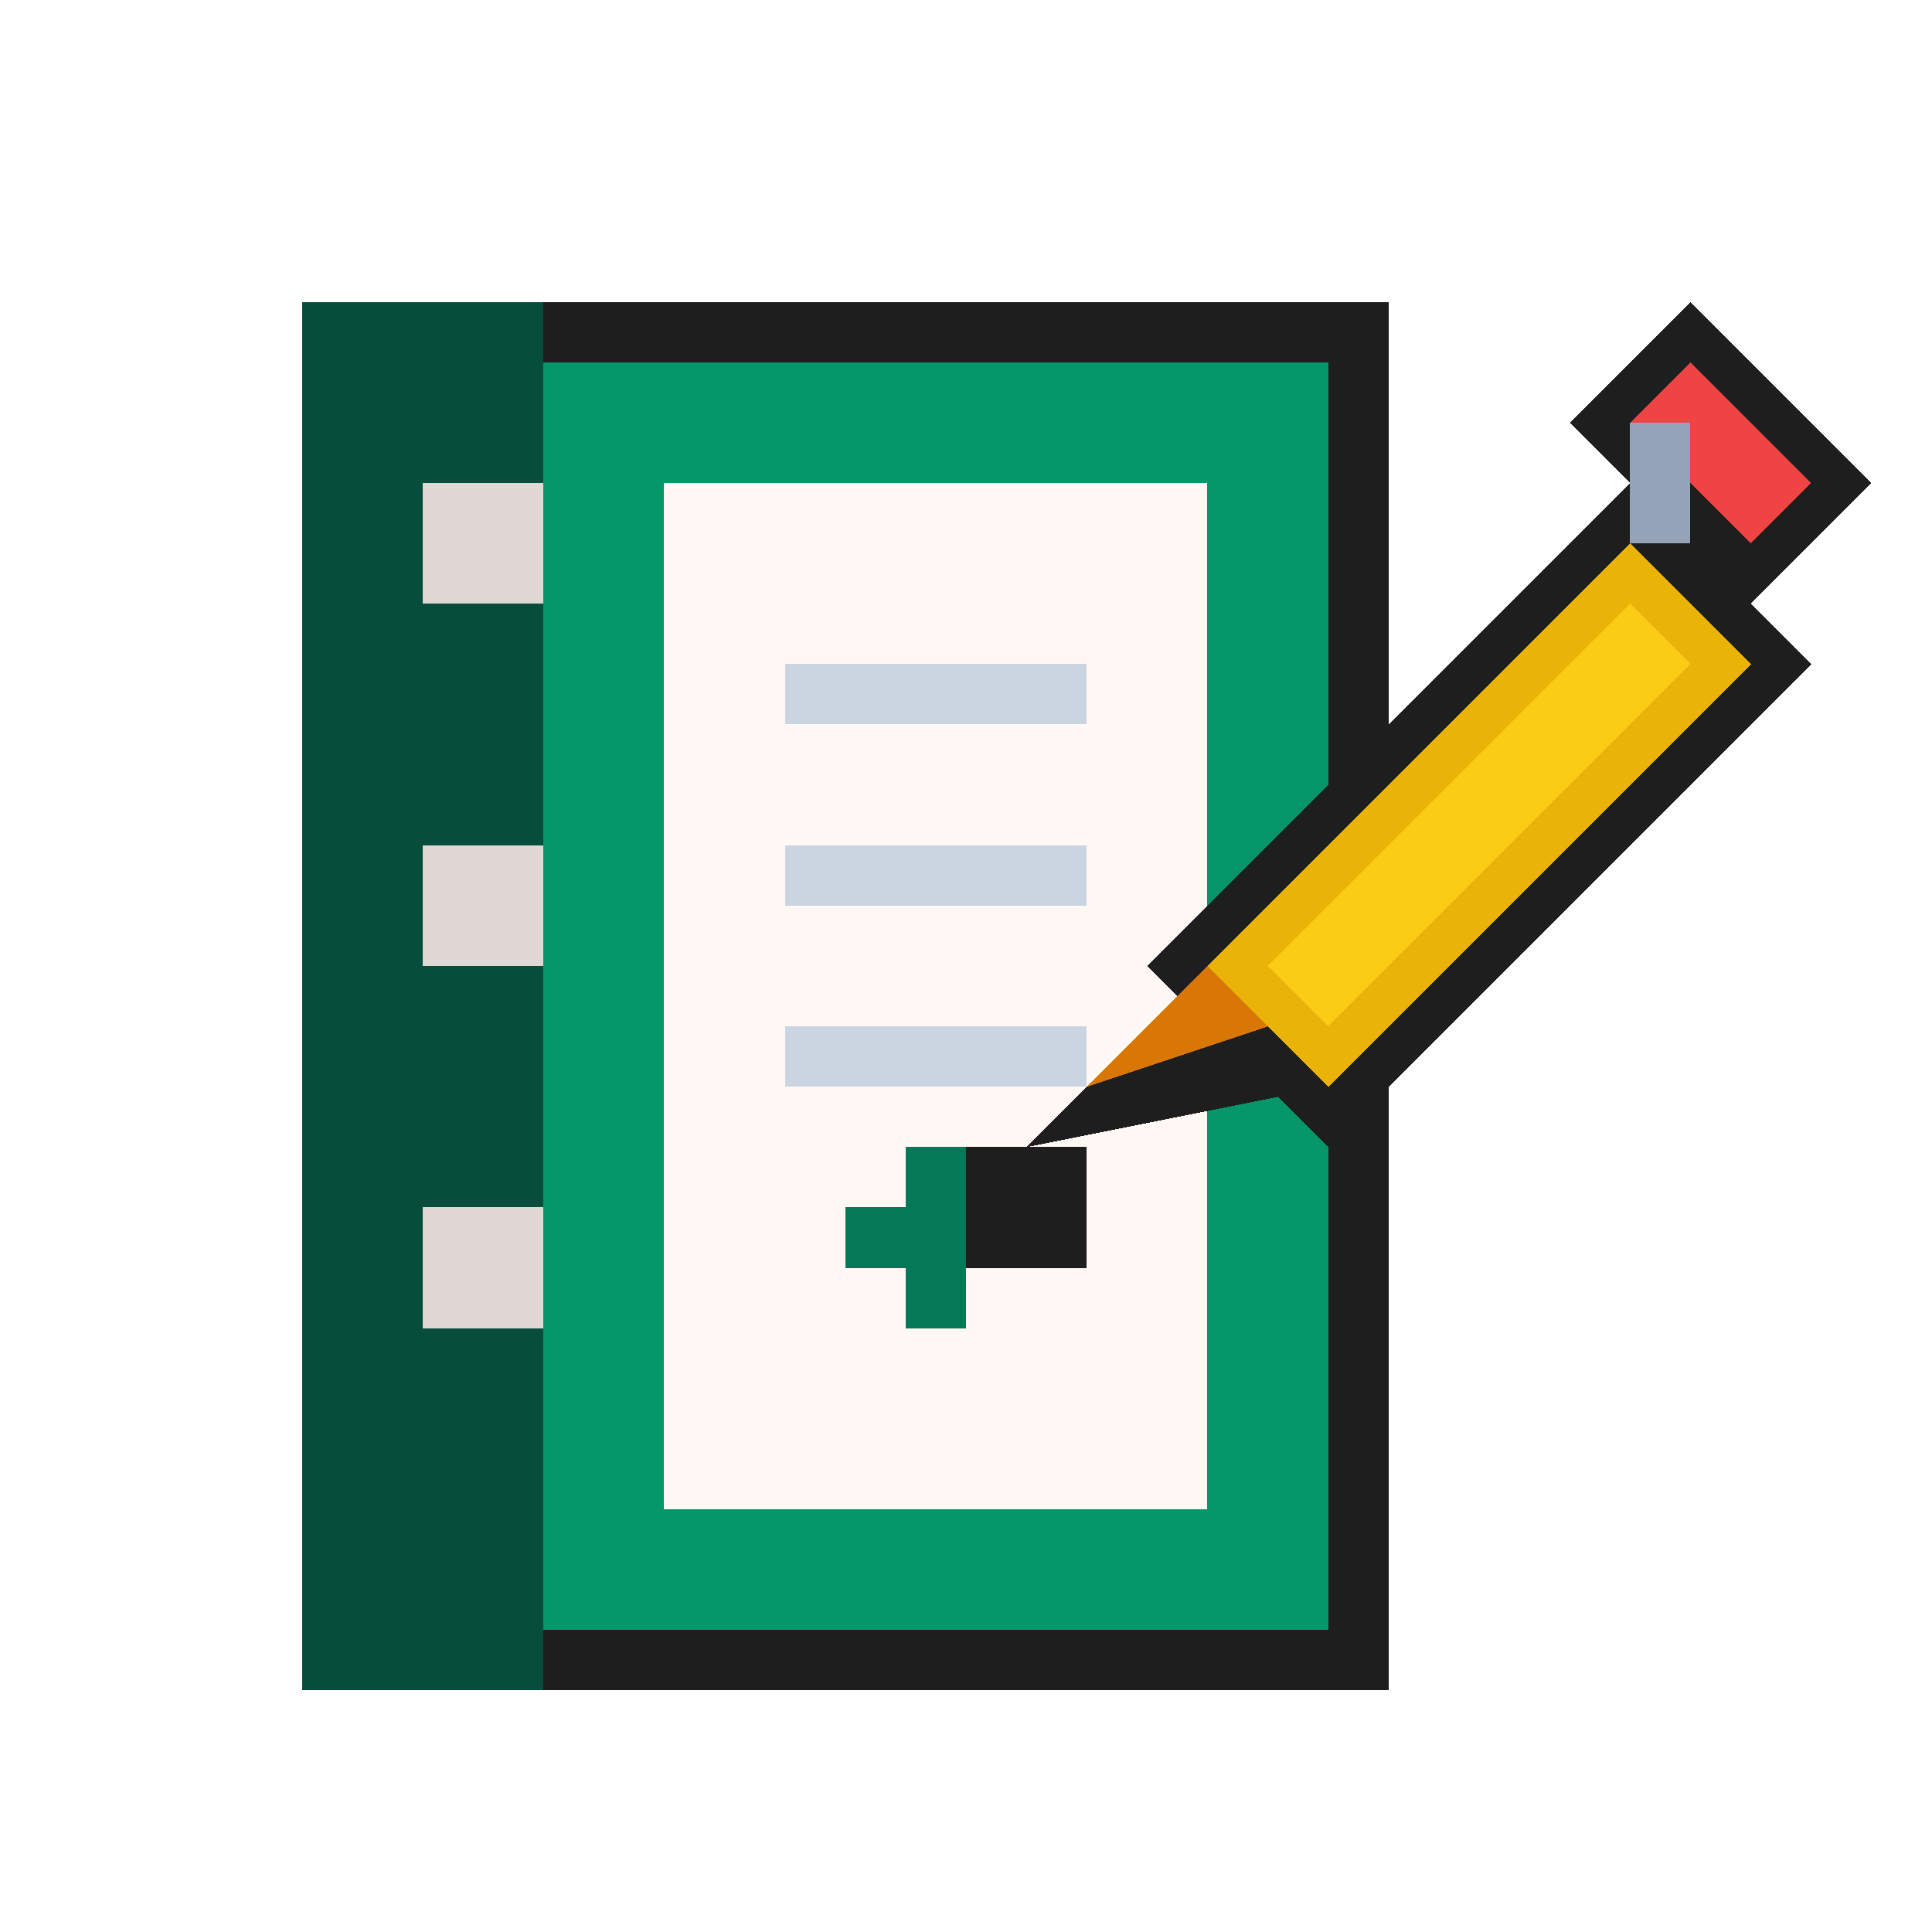
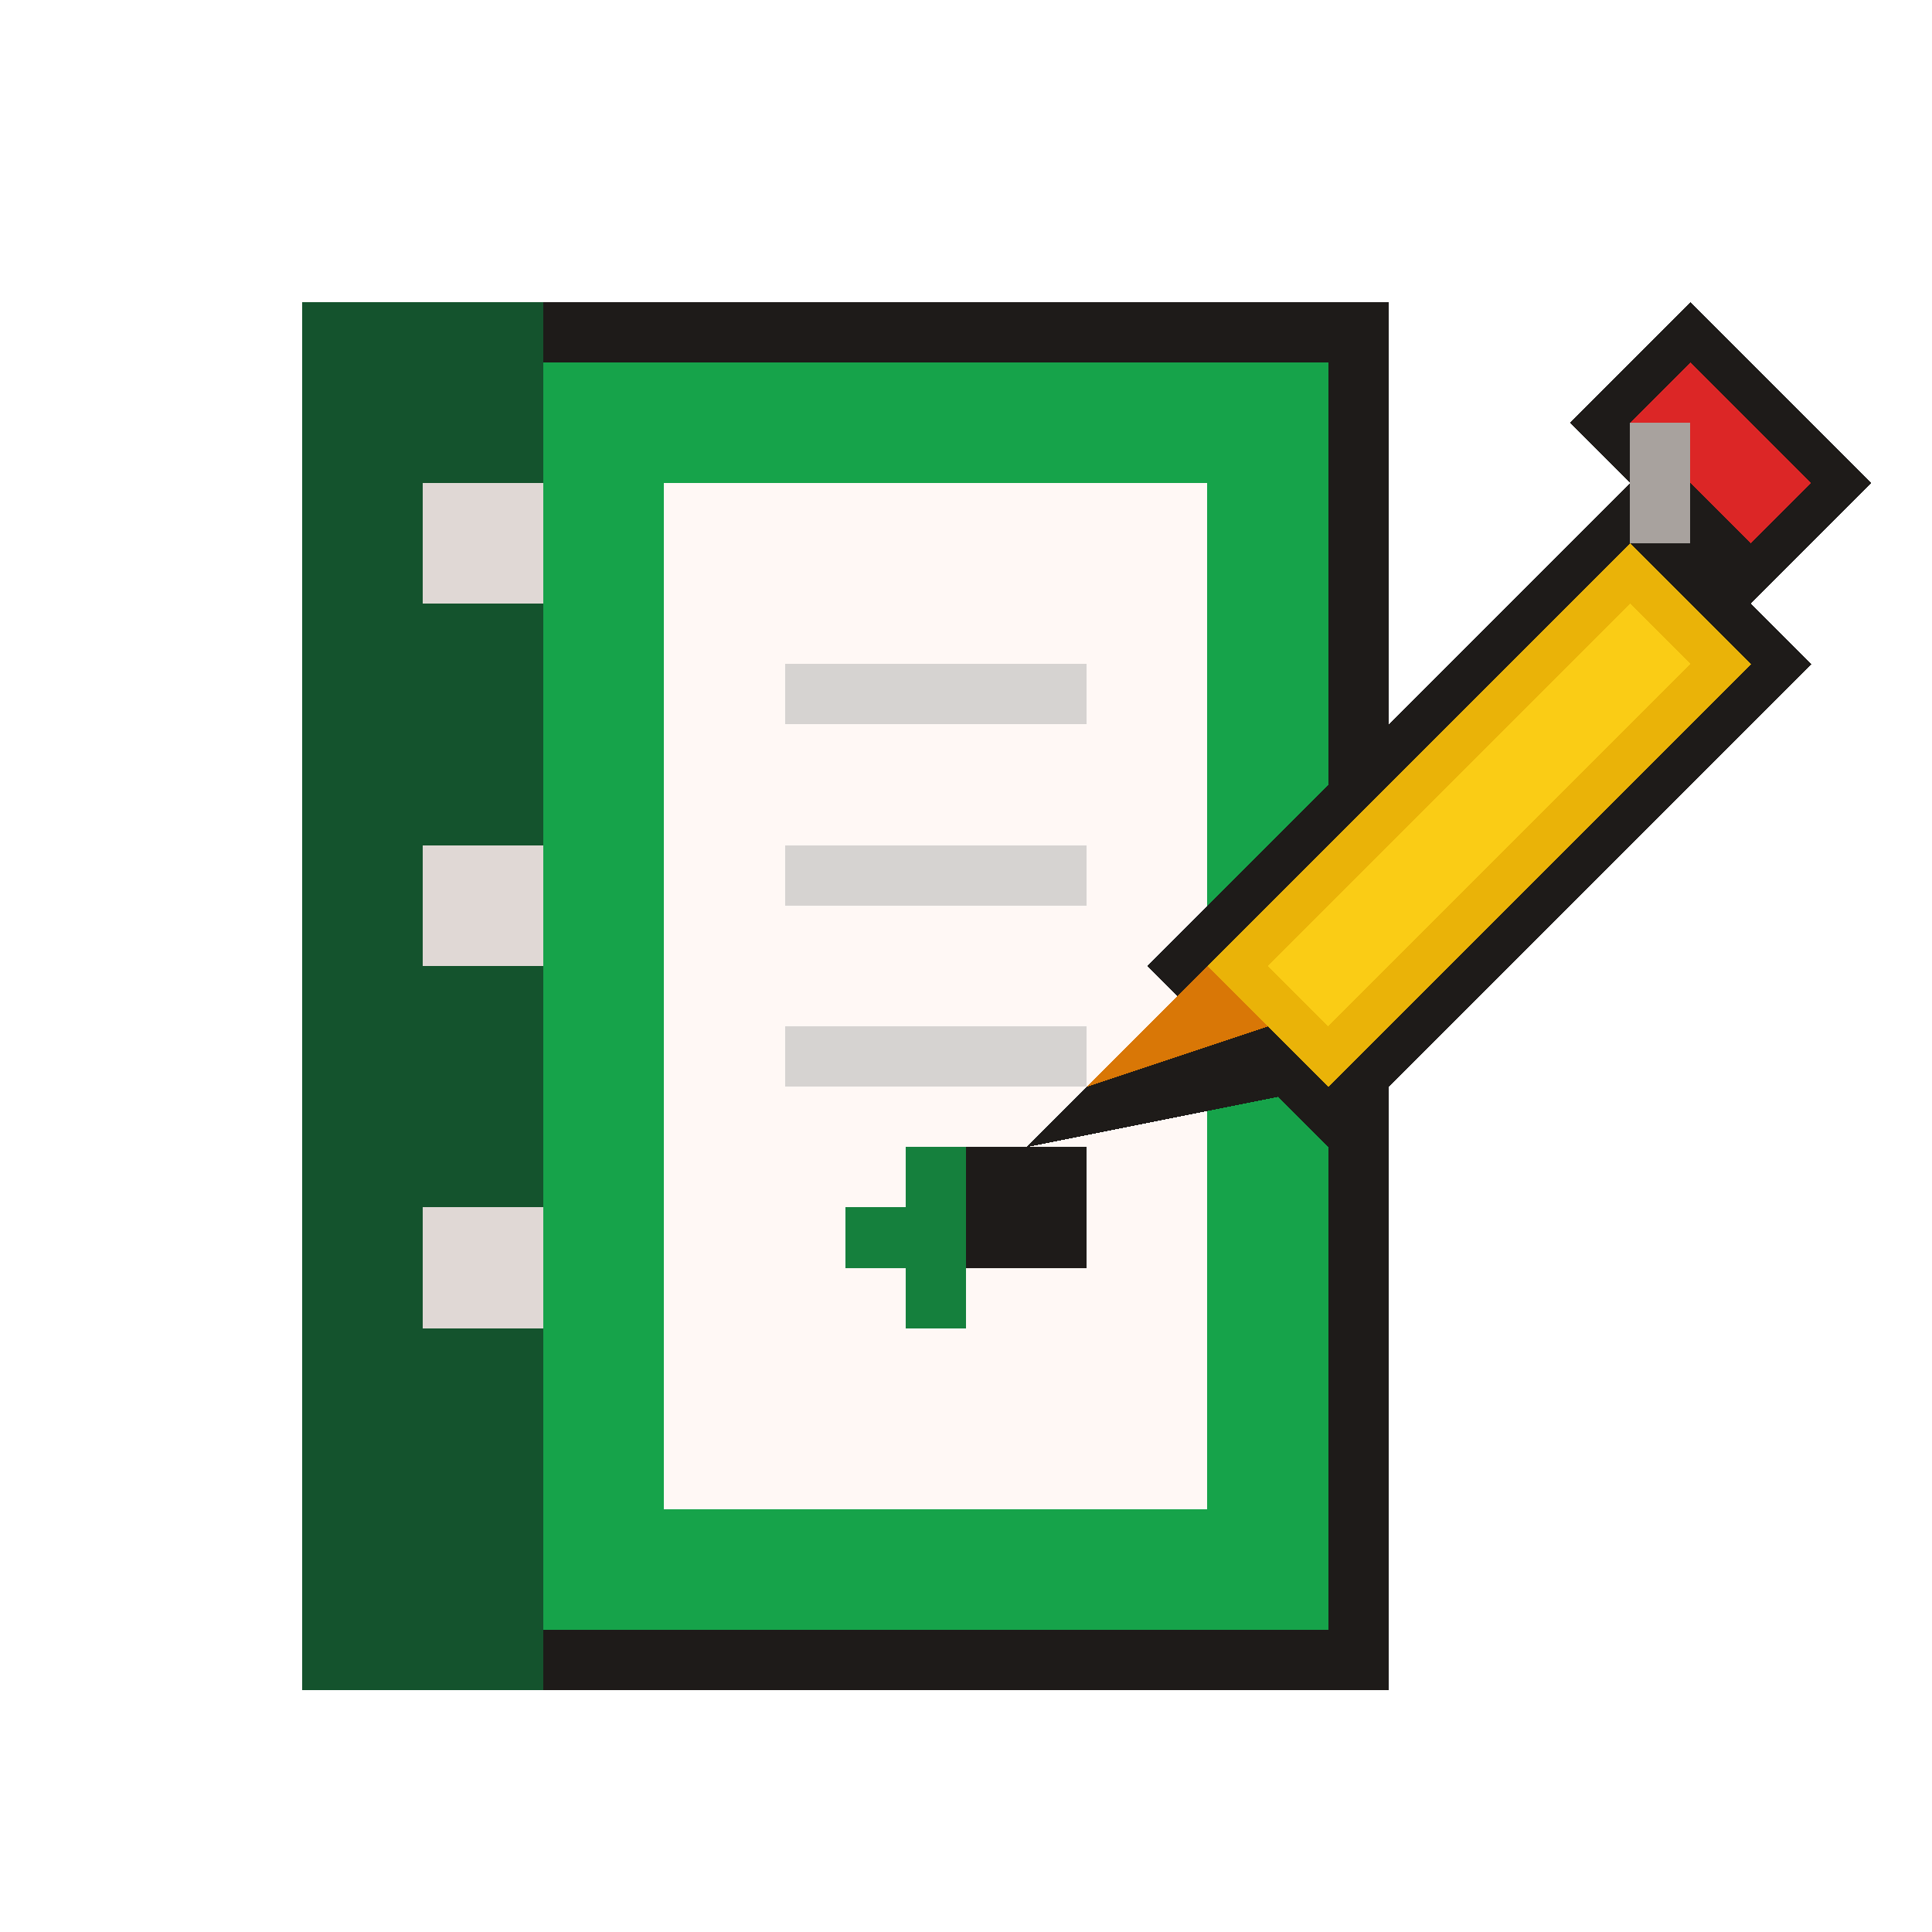
<svg xmlns="http://www.w3.org/2000/svg" viewBox="0 0 32 32" width="32" height="32" shape-rendering="crispEdges">
-   <rect x="5" y="5" width="18" height="23" fill="#1e1e1e" />
-   <rect x="5" y="5" width="4" height="23" fill="#064e3b" />
-   <rect x="7" y="8" width="3" height="2" fill="#e0d8d5" />
-   <rect x="7" y="14" width="3" height="2" fill="#e0d8d5" />
-   <rect x="7" y="20" width="3" height="2" fill="#e0d8d5" />
-   <rect x="9" y="6" width="13" height="21" fill="#059669" />
-   <rect x="11" y="8" width="9" height="17" fill="#fff8f5" />
-   <rect x="13" y="11" width="5" height="1" fill="#cbd5e1" />
-   <rect x="13" y="14" width="5" height="1" fill="#cbd5e1" />
-   <rect x="13" y="17" width="5" height="1" fill="#cbd5e1" />
-   <rect x="14" y="20" width="3" height="1" fill="#047857" />
-   <rect x="15" y="19" width="1" height="3" fill="#047857" />
-   <polygon points="19,16 27,8 30,11 22,19" fill="#1e1e1e" />
-   <polygon points="20,16 27,9 29,11 22,18" fill="#eab308" />
-   <polygon points="21,16 27,10 28,11 22,17" fill="#facc15" />
-   <polygon points="26,7 28,5 31,8 29,10" fill="#1e1e1e" />
-   <polygon points="27,7 28,6 30,8 29,9" fill="#ef4444" />
-   <rect x="27" y="7" width="1" height="2" fill="#94a3b8" />
-   <polygon points="17,19 20,16 22,18" fill="#1e1e1e" />
-   <polygon points="18,18 20,16 21,17" fill="#d97706" />
-   <rect x="16" y="19" width="2" height="2" fill="#1e1e1e" />
+   <rect x="5" y="5" width="18" height="23" fill="#1E1B19" />
+   <rect x="5" y="5" width="4" height="23" fill="#14532D" />
+   <rect x="7" y="8" width="3" height="2" fill="#E0D8D5" />
+   <rect x="7" y="14" width="3" height="2" fill="#E0D8D5" />
+   <rect x="7" y="20" width="3" height="2" fill="#E0D8D5" />
+   <rect x="9" y="6" width="13" height="21" fill="#16A34A" />
+   <rect x="11" y="8" width="9" height="17" fill="#FFF8F5" />
+   <rect x="13" y="11" width="5" height="1" fill="#D6D3D1" />
+   <rect x="13" y="14" width="5" height="1" fill="#D6D3D1" />
+   <rect x="13" y="17" width="5" height="1" fill="#D6D3D1" />
+   <rect x="14" y="20" width="3" height="1" fill="#15803D" />
+   <rect x="15" y="19" width="1" height="3" fill="#15803D" />
+   <polygon points="19,16 27,8 30,11 22,19" fill="#1E1B19" />
+   <polygon points="20,16 27,9 29,11 22,18" fill="#EAB308" />
+   <polygon points="21,16 27,10 28,11 22,17" fill="#FACC15" />
+   <polygon points="26,7 28,5 31,8 29,10" fill="#1E1B19" />
+   <polygon points="27,7 28,6 30,8 29,9" fill="#DC2626" />
+   <rect x="27" y="7" width="1" height="2" fill="#A8A29E" />
+   <polygon points="17,19 20,16 22,18" fill="#1E1B19" />
+   <polygon points="18,18 20,16 21,17" fill="#D97706" />
+   <rect x="16" y="19" width="2" height="2" fill="#1E1B19" />
</svg>
